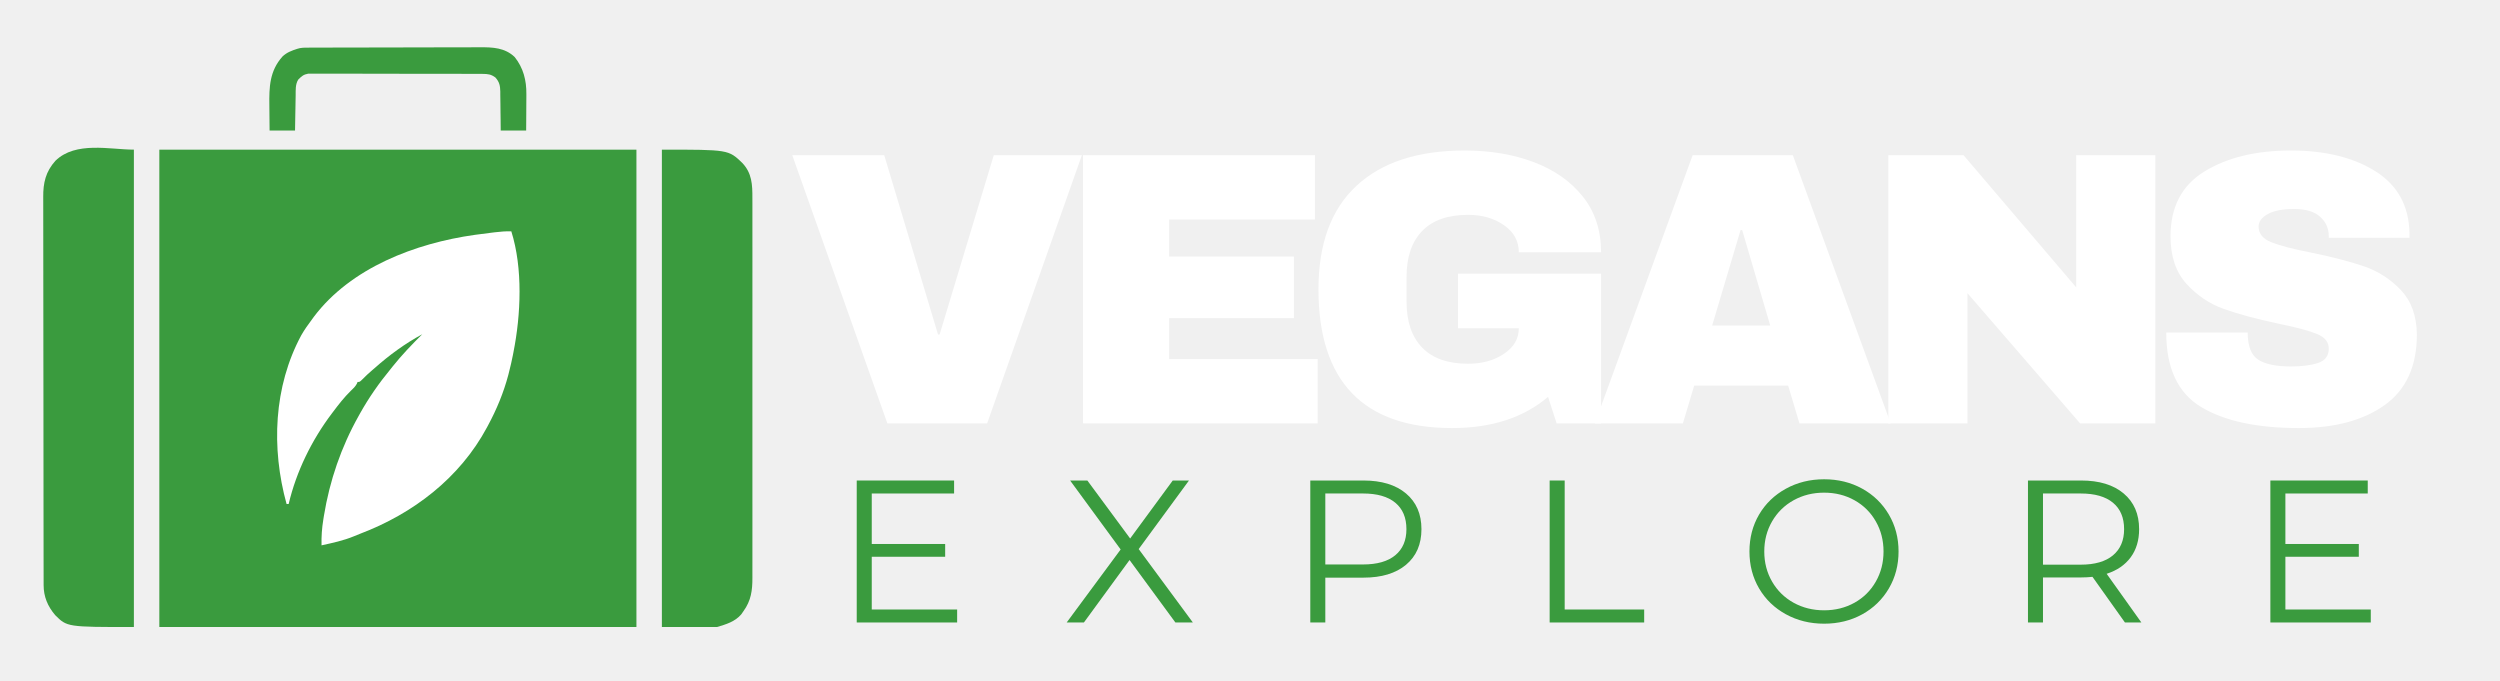
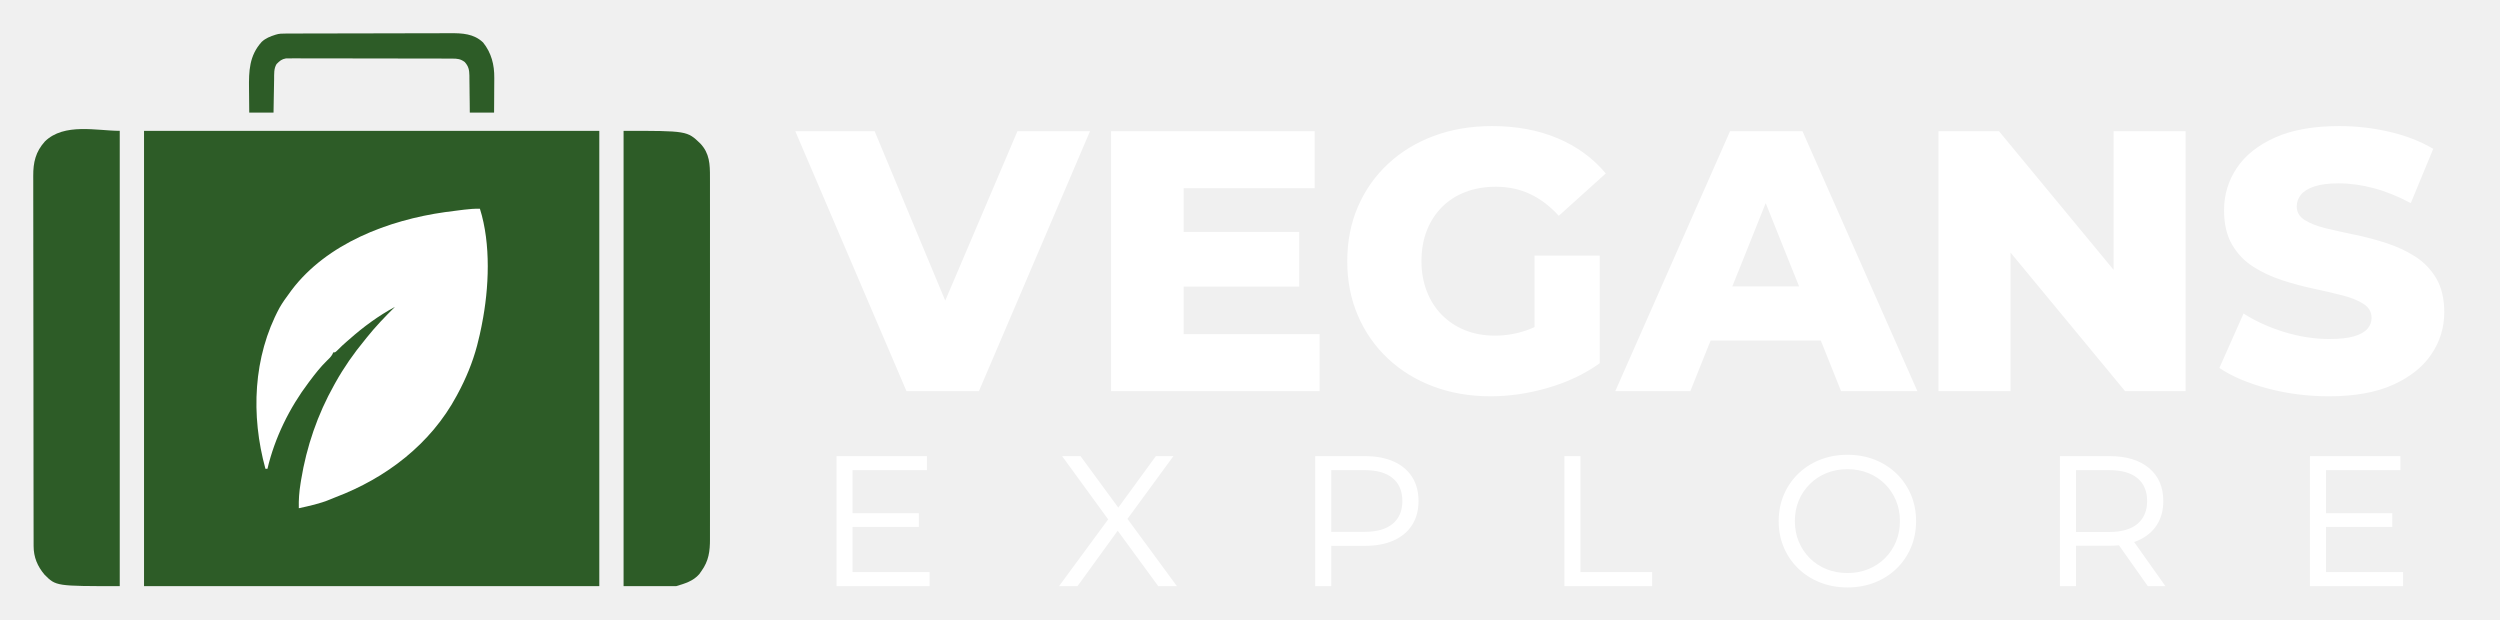
- <svg xmlns="http://www.w3.org/2000/svg" zoomAndPan="magnify" viewBox="80 560 1360 370" preserveAspectRatio="xMidYMid meet" version="1.0">
-   <defs>
-     <g />
-     <clipPath id="29cb00a96b">
-       <rect x="0" width="892" y="0" height="231" />
-     </clipPath>
-     <clipPath id="ec6feef2a8">
-       <rect x="0" width="897" y="0" height="136" />
-     </clipPath>
-   </defs>
-   <path fill="#3A9B3E" d="M 166.676 641.402 C 252.324 641.402 337.973 641.402 426.215 641.402 C 426.215 727.105 426.215 812.809 426.215 901.105 C 340.566 901.105 254.918 901.105 166.676 901.105 C 166.676 815.406 166.676 729.703 166.676 641.402 Z M 166.676 641.402 " fill-opacity="1" fill-rule="nonzero" />
-   <path fill="#ffffff" d="M 358.156 685.844 C 364.5 706.02 363.371 731.129 359.312 751.633 C 359.262 751.891 359.262 751.891 359.012 753.191 C 358.434 756.16 357.754 759.09 357.004 762.023 C 356.922 762.352 356.922 762.352 356.508 764.02 C 353.969 773.574 350.164 782.766 345.469 791.453 C 345.285 791.801 345.102 792.145 344.91 792.5 C 330.105 820.09 304.707 839.457 275.785 850.414 C 274.703 850.832 273.629 851.273 272.562 851.723 C 266.875 854.086 260.914 855.348 254.918 856.668 C 254.789 851.875 255.121 847.332 255.891 842.602 C 255.992 841.957 256.098 841.309 256.203 840.645 C 259.355 821.41 265.566 803.27 275.105 786.262 C 275.336 785.844 275.57 785.422 275.809 784.992 C 280.598 776.426 286.156 768.43 292.406 760.867 C 292.789 760.387 293.168 759.906 293.559 759.414 C 298.527 753.18 304.051 747.43 309.711 741.824 C 300.344 746.891 291.703 753.223 283.758 760.289 C 283.309 760.676 282.859 761.062 282.398 761.457 C 280.586 763.016 278.855 764.598 277.195 766.312 C 275.684 767.793 275.684 767.793 274.527 767.793 C 274.391 768.121 274.254 768.449 274.109 768.789 C 273.219 770.379 272.145 771.379 270.816 772.625 C 267.25 776.125 264.254 779.961 261.262 783.953 C 261.02 784.273 260.773 784.594 260.523 784.926 C 249.609 799.363 241.184 816.523 237.039 834.16 C 236.66 834.16 236.277 834.16 235.887 834.16 C 227.516 803.777 228.812 770.344 243.914 742.344 C 245.633 739.316 247.648 736.527 249.727 733.742 C 250.059 733.281 250.395 732.816 250.738 732.34 C 270.895 705.598 306.062 692.309 338.25 687.77 C 341.266 687.363 344.285 686.973 347.309 686.598 C 347.922 686.523 348.535 686.449 349.168 686.367 C 352.188 686.012 355.117 685.75 358.156 685.844 Z M 358.156 685.844 " fill-opacity="1" fill-rule="nonzero" />
-   <path fill="#3A9B3E" d="M 440.059 641.402 C 476.289 641.402 476.289 641.402 483.82 648.652 C 489.09 654.23 489.336 660.492 489.301 667.781 C 489.305 668.703 489.305 669.625 489.309 670.547 C 489.316 673.07 489.312 675.594 489.309 678.117 C 489.305 680.844 489.309 683.566 489.312 686.293 C 489.32 691.629 489.32 696.965 489.316 702.301 C 489.312 706.637 489.312 710.973 489.312 715.309 C 489.312 715.926 489.312 716.543 489.312 717.18 C 489.312 718.434 489.316 719.688 489.316 720.945 C 489.32 732.703 489.312 744.465 489.305 756.227 C 489.297 766.312 489.297 776.402 489.309 786.488 C 489.316 798.207 489.32 809.926 489.312 821.645 C 489.312 822.895 489.312 824.145 489.312 825.395 C 489.312 826.008 489.312 826.625 489.312 827.258 C 489.309 831.586 489.312 835.918 489.316 840.25 C 489.32 845.527 489.32 850.805 489.312 856.086 C 489.309 858.777 489.305 861.469 489.312 864.164 C 489.316 866.629 489.312 869.098 489.305 871.562 C 489.301 872.453 489.305 873.344 489.309 874.234 C 489.336 881.188 488.594 886.723 484.469 892.449 C 484.051 893.047 483.633 893.641 483.207 894.254 C 479.711 898.262 475.004 899.621 470.047 901.105 C 460.152 901.105 450.254 901.105 440.059 901.105 C 440.059 815.406 440.059 729.703 440.059 641.402 Z M 440.059 641.402 " fill-opacity="1" fill-rule="nonzero" />
-   <path fill="#3A9B3E" d="M 152.832 641.402 C 152.832 727.105 152.832 812.809 152.832 901.105 C 116.508 901.105 116.508 901.105 110 894.609 C 105.934 889.809 103.742 884.602 103.73 878.316 C 103.73 877.941 103.727 877.562 103.727 877.176 C 103.723 875.906 103.723 874.637 103.723 873.371 C 103.723 872.453 103.719 871.539 103.719 870.621 C 103.711 868.098 103.711 865.578 103.707 863.055 C 103.707 860.336 103.699 857.617 103.695 854.898 C 103.684 848.328 103.676 841.762 103.672 835.191 C 103.672 832.098 103.668 829.004 103.664 825.914 C 103.652 815.629 103.645 805.348 103.641 795.066 C 103.641 792.398 103.641 789.727 103.637 787.059 C 103.637 786.398 103.637 785.734 103.637 785.051 C 103.633 774.309 103.617 763.562 103.598 752.82 C 103.578 741.789 103.57 730.758 103.566 719.73 C 103.566 713.535 103.562 707.344 103.547 701.152 C 103.535 695.875 103.531 690.602 103.535 685.328 C 103.539 682.637 103.535 679.945 103.527 677.258 C 103.516 674.793 103.516 672.328 103.523 669.859 C 103.527 668.973 103.523 668.082 103.516 667.191 C 103.461 659.418 104.855 653.367 110.152 647.465 C 121.156 636.691 139.887 641.402 152.832 641.402 Z M 152.832 641.402 " fill-opacity="1" fill-rule="nonzero" />
-   <path fill="#3A9B3E" d="M 247.598 585.914 C 248.031 585.914 248.465 585.91 248.91 585.91 C 250.363 585.902 251.82 585.902 253.273 585.898 C 254.316 585.895 255.355 585.891 256.398 585.887 C 259.82 585.875 263.246 585.867 266.668 585.863 C 267.848 585.859 269.027 585.859 270.207 585.855 C 275.75 585.844 281.297 585.836 286.84 585.832 C 293.23 585.824 299.625 585.812 306.02 585.789 C 310.961 585.77 315.906 585.762 320.852 585.758 C 323.801 585.758 326.754 585.754 329.703 585.738 C 332.484 585.727 335.266 585.723 338.043 585.73 C 339.062 585.73 340.078 585.727 341.094 585.719 C 348.039 585.668 354.66 585.945 359.973 591.012 C 364.715 596.945 366.426 603.742 366.344 611.176 C 366.344 611.746 366.344 612.316 366.34 612.906 C 366.332 614.711 366.32 616.516 366.305 618.32 C 366.297 619.551 366.293 620.777 366.289 622.008 C 366.277 625.012 366.254 628.012 366.23 631.016 C 361.664 631.016 357.098 631.016 352.391 631.016 C 352.383 630.121 352.383 630.121 352.344 625.582 C 352.324 623.84 352.297 622.098 352.27 620.355 C 352.254 619.148 352.242 617.941 352.234 616.734 C 352.223 614.992 352.195 613.254 352.164 611.516 C 352.164 611.246 352.164 611.246 352.164 609.887 C 352.09 606.66 351.738 604.664 349.508 602.16 C 347.141 600.395 345.387 600.211 342.469 600.199 C 342.055 600.199 341.645 600.195 341.219 600.191 C 339.84 600.18 338.461 600.184 337.086 600.188 C 336.094 600.184 335.105 600.176 334.117 600.172 C 331.434 600.16 328.746 600.156 326.062 600.156 C 323.82 600.156 321.578 600.152 319.34 600.148 C 314.051 600.137 308.762 600.137 303.473 600.141 C 298.016 600.145 292.562 600.129 287.105 600.109 C 282.422 600.09 277.738 600.086 273.055 600.086 C 270.254 600.086 267.457 600.086 264.66 600.07 C 262.031 600.059 259.398 600.059 256.77 600.07 C 255.805 600.07 254.84 600.07 253.875 600.062 C 252.555 600.051 251.238 600.059 249.918 600.07 C 249.18 600.07 248.445 600.07 247.684 600.07 C 245.047 600.543 244.117 601.445 242.23 603.312 C 240.629 605.918 240.875 608.938 240.836 611.91 C 240.828 612.457 240.816 613.004 240.805 613.566 C 240.77 615.309 240.742 617.047 240.715 618.789 C 240.695 619.969 240.672 621.152 240.648 622.336 C 240.594 625.23 240.547 628.121 240.5 631.016 C 235.934 631.016 231.363 631.016 226.656 631.016 C 226.617 627.617 226.582 624.223 226.562 620.824 C 226.555 619.672 226.543 618.52 226.527 617.367 C 226.398 607.289 226.637 598.582 233.723 590.688 C 236.02 588.516 238.688 587.543 241.652 586.578 C 243.676 585.902 245.496 585.914 247.598 585.914 Z M 247.598 585.914 " fill-opacity="1" fill-rule="nonzero" />
-   <g transform="matrix(1, 0, 0, 1, 506, 604)">
-     <g clip-path="url(#29cb00a96b)">
-       <g fill="#ffffff" fill-opacity="1">
-         <g transform="translate(1.38316, 186.314)">
-           <g>
-             <path d="M 55.344 0 L 3.609 -145.891 L 53.641 -145.891 L 82.906 -48.344 L 83.766 -48.344 L 113.234 -145.891 L 161.156 -145.891 L 109.625 0 Z M 55.344 0 " />
-           </g>
-         </g>
-       </g>
-       <g fill="#ffffff" fill-opacity="1">
-         <g transform="translate(147.4785, 186.314)">
-           <g>
-             <path d="M 15.688 -145.891 L 141.859 -145.891 L 141.859 -110.906 L 62.547 -110.906 L 62.547 -90.75 L 130.406 -90.75 L 130.406 -57.25 L 62.547 -57.25 L 62.547 -34.984 L 143.344 -34.984 L 143.344 0 L 15.688 0 Z M 15.688 -145.891 " />
-           </g>
-         </g>
-       </g>
-       <g fill="#ffffff" fill-opacity="1">
-         <g transform="translate(281.6995, 186.314)">
-           <g>
-             <path d="M 89.062 -148.438 C 103.051 -148.438 115.629 -146.312 126.797 -142.062 C 137.973 -137.82 146.848 -131.566 153.422 -123.297 C 159.992 -115.035 163.281 -104.969 163.281 -93.094 L 118.531 -93.094 C 118.531 -99.164 115.844 -104.07 110.469 -107.812 C 105.102 -111.562 98.602 -113.438 90.969 -113.438 C 79.938 -113.438 71.594 -110.504 65.938 -104.641 C 60.289 -98.773 57.469 -90.473 57.469 -79.734 L 57.469 -66.156 C 57.469 -55.414 60.289 -47.109 65.938 -41.234 C 71.594 -35.367 79.938 -32.438 90.969 -32.438 C 98.602 -32.438 105.102 -34.238 110.469 -37.844 C 115.844 -41.445 118.531 -46.078 118.531 -51.734 L 85.453 -51.734 L 85.453 -81.422 L 163.281 -81.422 L 163.281 0 L 139.109 0 L 134.438 -14.422 C 121.145 -3.109 103.758 2.547 82.281 2.547 C 58.102 2.547 39.938 -3.773 27.781 -16.422 C 15.625 -29.078 9.547 -47.914 9.547 -72.938 C 9.547 -97.676 16.438 -116.441 30.219 -129.234 C 44 -142.035 63.613 -148.438 89.062 -148.438 Z M 89.062 -148.438 " />
-           </g>
-         </g>
-       </g>
-       <g fill="#ffffff" fill-opacity="1">
-         <g transform="translate(439.4571, 186.314)">
-           <g>
-             <path d="M 113.438 0 L 107.297 -20.562 L 56.188 -20.562 L 50.047 0 L 2.125 0 L 55.344 -145.891 L 109.844 -145.891 L 163.062 0 Z M 65.953 -53.219 L 97.547 -53.219 L 82.281 -105.172 L 81.422 -105.172 Z M 65.953 -53.219 " />
-           </g>
-         </g>
-       </g>
-       <g fill="#ffffff" fill-opacity="1">
-         <g transform="translate(585.5524, 186.314)">
-           <g>
-             <path d="M 120.016 0 L 58.734 -70.828 L 58.734 0 L 15.688 0 L 15.688 -145.891 L 56.609 -145.891 L 117.891 -74 L 117.891 -145.891 L 160.938 -145.891 L 160.938 0 Z M 120.016 0 " />
-           </g>
-         </g>
-       </g>
-       <g fill="#ffffff" fill-opacity="1">
-         <g transform="translate(743.31, 186.314)">
-           <g>
-             <path d="M 76.969 -148.438 C 95.633 -148.438 110.973 -144.656 122.984 -137.094 C 135.004 -129.531 141.156 -118.328 141.438 -103.484 L 141.438 -100.938 L 97.547 -100.938 L 97.547 -101.781 C 97.547 -106.02 95.988 -109.551 92.875 -112.375 C 89.77 -115.207 85.035 -116.625 78.672 -116.625 C 72.453 -116.625 67.68 -115.703 64.359 -113.859 C 61.035 -112.023 59.375 -109.766 59.375 -107.078 C 59.375 -103.266 61.633 -100.438 66.156 -98.594 C 70.676 -96.758 77.957 -94.852 88 -92.875 C 99.727 -90.469 109.375 -87.957 116.938 -85.344 C 124.5 -82.727 131.109 -78.453 136.766 -72.516 C 142.422 -66.578 145.32 -58.52 145.469 -48.344 C 145.469 -31.102 139.633 -18.312 127.969 -9.969 C 116.301 -1.625 100.719 2.547 81.219 2.547 C 58.457 2.547 40.75 -1.27 28.094 -8.906 C 15.445 -16.539 9.125 -30.039 9.125 -49.406 L 53.438 -49.406 C 53.438 -42.051 55.344 -37.133 59.156 -34.656 C 62.977 -32.188 68.914 -30.953 76.969 -30.953 C 82.906 -30.953 87.816 -31.586 91.703 -32.859 C 95.598 -34.141 97.547 -36.758 97.547 -40.719 C 97.547 -44.25 95.391 -46.895 91.078 -48.656 C 86.766 -50.426 79.727 -52.301 69.969 -54.281 C 58.094 -56.82 48.27 -59.473 40.5 -62.234 C 32.727 -64.992 25.941 -69.551 20.141 -75.906 C 14.348 -82.27 11.453 -90.895 11.453 -101.781 C 11.453 -117.758 17.633 -129.531 30 -137.094 C 42.375 -144.656 58.031 -148.438 76.969 -148.438 Z M 76.969 -148.438 " />
-           </g>
-         </g>
-       </g>
-     </g>
+ <svg xmlns="http://www.w3.org/2000/svg" viewBox="-90 2024 6732 1668" role="img" aria-label="Vegans Explore">
+   <g transform="translate(-343.54,1978.16) scale(1.67579)">
+     <path fill="#2D5C27" d="M 382.73 237.594 C 624.145 237.594 865.562 237.594 1114.297 237.594 C 1114.297 479.031 1114.297 720.469 1114.297 969.223 C 872.879 969.223 631.461 969.223 382.73 969.223 C 382.73 727.785 382.73 486.348 382.73 237.594 Z M 382.73 237.594 " />
+     <path fill="#FFFFFF" d="M 922.465 362.785 C 940.336 419.625 937.164 490.367 925.715 548.129 C 925.578 548.855 925.578 548.855 924.871 552.52 C 923.242 560.887 921.328 569.137 919.211 577.395 C 918.98 578.324 918.98 578.324 917.816 583.023 C 910.66 609.945 899.93 635.836 886.699 660.312 C 886.18 661.289 885.66 662.262 885.125 663.262 C 843.398 740.984 771.801 795.547 690.281 826.41 C 687.23 827.586 684.207 828.836 681.191 830.102 C 665.164 836.762 648.359 840.309 631.461 844.035 C 631.098 830.527 632.039 817.73 634.207 804.402 C 634.492 802.582 634.785 800.762 635.082 798.887 C 643.965 744.707 661.473 693.602 688.363 645.68 C 689.016 644.504 689.672 643.32 690.348 642.109 C 703.848 617.977 719.516 595.449 737.133 574.145 C 738.203 572.793 739.273 571.441 740.379 570.047 C 754.387 552.488 769.949 536.281 785.902 520.492 C 759.504 534.766 735.148 552.609 712.746 572.52 C 711.484 573.605 710.219 574.688 708.918 575.809 C 703.816 580.191 698.938 584.66 694.254 589.488 C 689.988 593.652 689.988 593.652 686.734 593.652 C 686.348 594.582 685.961 595.508 685.562 596.461 C 683.047 600.938 680.016 603.758 676.27 607.27 C 666.227 617.129 657.773 627.934 649.344 639.176 C 648.656 640.082 647.969 640.988 647.262 641.922 C 616.5 682.598 592.746 730.934 581.066 780.625 C 579.992 780.625 578.918 780.625 577.812 780.625 C 554.219 695.027 557.879 600.84 600.445 521.953 C 605.285 513.438 610.977 505.574 616.832 497.73 C 617.77 496.426 618.707 495.121 619.676 493.777 C 676.496 418.434 775.621 381.004 866.348 368.215 C 874.852 367.066 883.363 365.969 891.879 364.918 C 893.609 364.703 895.34 364.488 897.121 364.27 C 905.633 363.266 913.895 362.527 922.465 362.785 Z M 922.465 362.785 " />
+     <path fill="#2D5C27" d="M 1153.312 237.594 C 1255.441 237.594 1255.441 237.594 1276.664 258.02 C 1291.52 273.734 1292.215 291.375 1292.117 311.906 C 1292.121 314.504 1292.129 317.098 1292.141 319.695 C 1292.16 326.805 1292.148 333.914 1292.137 341.023 C 1292.125 348.699 1292.141 356.379 1292.156 364.055 C 1292.176 379.086 1292.172 394.117 1292.156 409.148 C 1292.148 421.363 1292.145 433.578 1292.148 445.797 C 1292.152 447.539 1292.152 449.277 1292.152 451.07 C 1292.156 454.605 1292.156 458.137 1292.156 461.672 C 1292.172 494.805 1292.156 527.938 1292.129 561.07 C 1292.109 589.488 1292.109 617.906 1292.133 646.324 C 1292.16 679.336 1292.168 712.348 1292.156 745.359 C 1292.152 748.883 1292.152 752.402 1292.148 755.926 C 1292.148 757.656 1292.148 759.391 1292.148 761.176 C 1292.145 773.375 1292.152 785.574 1292.164 797.773 C 1292.176 812.645 1292.172 827.516 1292.148 842.391 C 1292.133 849.977 1292.129 857.559 1292.145 865.145 C 1292.16 872.094 1292.152 879.043 1292.125 885.992 C 1292.121 888.5 1292.121 891.008 1292.137 893.52 C 1292.219 913.109 1290.125 928.695 1278.492 944.836 C 1277.32 946.512 1276.145 948.188 1274.934 949.918 C 1265.09 961.211 1251.82 965.031 1237.852 969.223 C 1209.953 969.223 1182.055 969.223 1153.312 969.223 C 1153.312 727.785 1153.312 486.348 1153.312 237.594 Z M 1153.312 237.594 " />
+     <path fill="#2D5C27" d="M 343.711 237.594 C 343.711 479.031 343.711 720.469 343.711 969.223 C 241.32 969.223 241.32 969.223 222.977 950.914 C 211.52 937.398 205.336 922.723 205.309 905.02 C 205.305 903.957 205.301 902.895 205.297 901.801 C 205.285 898.23 205.285 894.656 205.289 891.086 C 205.285 888.504 205.277 885.922 205.27 883.34 C 205.254 876.234 205.25 869.129 205.242 862.02 C 205.238 854.363 205.223 846.703 205.207 839.043 C 205.176 820.539 205.16 802.035 205.145 783.527 C 205.137 774.816 205.129 766.102 205.121 757.387 C 205.094 728.422 205.07 699.453 205.059 670.488 C 205.055 662.969 205.051 655.449 205.047 647.934 C 205.047 646.066 205.047 644.195 205.043 642.273 C 205.031 612.004 204.992 581.738 204.938 551.473 C 204.883 520.398 204.855 489.324 204.852 458.254 C 204.848 440.805 204.832 423.359 204.793 405.91 C 204.754 391.055 204.742 376.195 204.758 361.336 C 204.766 353.758 204.762 346.18 204.73 338.598 C 204.703 331.652 204.703 324.707 204.73 317.762 C 204.734 315.258 204.727 312.754 204.707 310.246 C 204.547 288.34 208.48 271.293 223.41 254.664 C 254.426 224.324 307.219 237.594 343.711 237.594 Z M 343.711 237.594 " />
+     <path fill="#2D5C27" d="M 610.832 81.273 C 612.051 81.266 613.273 81.262 614.527 81.258 C 618.629 81.238 622.727 81.23 626.824 81.227 C 629.762 81.215 632.695 81.203 635.629 81.191 C 645.281 81.16 654.934 81.141 664.586 81.125 C 667.91 81.121 671.234 81.113 674.559 81.105 C 690.184 81.074 705.809 81.051 721.434 81.039 C 739.457 81.023 757.477 80.98 775.496 80.914 C 789.434 80.863 803.367 80.84 817.305 80.836 C 825.625 80.832 833.945 80.816 842.262 80.777 C 850.098 80.738 857.934 80.73 865.77 80.746 C 868.633 80.75 871.5 80.738 874.367 80.715 C 893.941 80.57 912.605 81.363 927.582 95.633 C 940.945 112.352 945.77 131.488 945.539 152.441 C 945.535 154.047 945.531 155.652 945.527 157.305 C 945.508 162.391 945.469 167.477 945.426 172.559 C 945.41 176.027 945.395 179.492 945.383 182.957 C 945.348 191.414 945.285 199.871 945.223 208.328 C 932.348 208.328 919.473 208.328 906.207 208.328 C 906.184 205.805 906.184 205.805 906.078 193.023 C 906.016 188.117 905.941 183.207 905.867 178.301 C 905.824 174.898 905.789 171.496 905.766 168.094 C 905.73 163.191 905.656 158.293 905.57 153.395 C 905.57 152.637 905.57 152.637 905.566 148.805 C 905.359 139.719 904.371 134.09 898.078 127.035 C 891.41 122.062 886.469 121.543 878.234 121.52 C 877.074 121.508 875.914 121.5 874.715 121.488 C 870.832 121.461 866.949 121.469 863.066 121.477 C 860.277 121.465 857.488 121.449 854.699 121.434 C 847.133 121.398 839.566 121.395 831.996 121.395 C 825.68 121.395 819.359 121.383 813.043 121.371 C 798.133 121.34 783.227 121.332 768.32 121.344 C 752.945 121.355 737.57 121.32 722.191 121.258 C 708.988 121.207 695.781 121.191 682.578 121.195 C 674.691 121.199 666.805 121.191 658.922 121.152 C 651.504 121.113 644.094 121.117 636.676 121.152 C 633.957 121.156 631.234 121.148 628.52 121.125 C 624.801 121.094 621.086 121.113 617.367 121.148 C 615.293 121.148 613.215 121.145 611.07 121.145 C 603.641 122.484 601.02 125.02 595.695 130.289 C 591.184 137.625 591.879 146.137 591.773 154.504 C 591.742 156.043 591.707 157.586 591.676 159.172 C 591.582 164.074 591.504 168.977 591.43 173.883 C 591.367 177.215 591.305 180.543 591.238 183.875 C 591.078 192.027 590.953 200.176 590.82 208.328 C 577.945 208.328 565.07 208.328 551.801 208.328 C 551.691 198.758 551.594 189.191 551.535 179.621 C 551.512 176.375 551.477 173.129 551.434 169.879 C 551.074 141.484 551.746 116.961 571.719 94.723 C 578.188 88.602 585.711 85.859 594.07 83.141 C 599.773 81.238 604.902 81.273 610.832 81.273 Z M 610.832 81.273 " />
  </g>
-   <g transform="matrix(1, 0, 0, 1, 532, 792)">
-     <g clip-path="url(#ec6feef2a8)">
-       <g fill="#3A9B3E" fill-opacity="1">
-         <g transform="translate(1.480609, 106.6299)">
-           <g>
-             <path d="M 67.203 -7.062 L 67.203 0 L 12.578 0 L 12.578 -77.234 L 65.547 -77.234 L 65.547 -70.172 L 20.75 -70.172 L 20.75 -42.703 L 60.688 -42.703 L 60.688 -35.75 L 20.75 -35.75 L 20.75 -7.062 Z M 67.203 -7.25 " />
-           </g>
-         </g>
-       </g>
-       <g fill="#3A9B3E" fill-opacity="1">
-         <g transform="translate(126.3957, 106.6299)">
-           <g>
-             <path d="M 61.016 0 L 36.078 -33.984 L 11.25 0 L 1.875 0 L 31.234 -39.719 L 3.75 -77.234 L 13.125 -77.234 L 36.406 -45.688 L 59.578 -77.234 L 68.406 -77.234 L 41.047 -39.938 L 70.516 0 Z M 61.016 0 " />
-           </g>
-         </g>
-       </g>
-       <g fill="#3A9B3E" fill-opacity="1">
-         <g transform="translate(248.2211, 106.6299)">
-           <g>
-             <path d="M 41.484 -77.234 C 51.348 -77.234 59.07 -74.879 64.656 -70.172 C 70.25 -65.461 73.047 -58.992 73.047 -50.766 C 73.047 -42.523 70.25 -36.066 64.656 -31.391 C 59.07 -26.723 51.348 -24.391 41.484 -24.391 L 20.75 -24.391 L 20.75 0 L 12.578 0 L 12.578 -77.234 Z M 41.266 -31.562 C 48.922 -31.562 54.77 -33.234 58.812 -36.578 C 62.852 -39.922 64.875 -44.648 64.875 -50.766 C 64.875 -57.016 62.852 -61.812 58.812 -65.156 C 54.77 -68.5 48.922 -70.172 41.266 -70.172 L 20.75 -70.172 L 20.75 -31.562 Z M 41.266 -31.562 " />
-           </g>
-         </g>
-       </g>
-       <g fill="#3A9B3E" fill-opacity="1">
-         <g transform="translate(378.4327, 106.6299)">
-           <g>
-             <path d="M 12.578 -77.234 L 20.75 -77.234 L 20.75 -7.062 L 64 -7.062 L 64 0 L 12.578 0 Z M 12.578 -77.234 " />
-           </g>
-         </g>
-       </g>
-       <g fill="#3A9B3E" fill-opacity="1">
-         <g transform="translate(493.9685, 106.6299)">
-           <g>
-             <path d="M 46.344 0.656 C 38.695 0.656 31.766 -1.051 25.547 -4.469 C 19.328 -7.883 14.469 -12.57 10.969 -18.531 C 7.477 -24.488 5.734 -31.188 5.734 -38.625 C 5.734 -46.051 7.477 -52.742 10.969 -58.703 C 14.469 -64.66 19.328 -69.348 25.547 -72.766 C 31.766 -76.191 38.695 -77.906 46.344 -77.906 C 53.988 -77.906 60.883 -76.211 67.031 -72.828 C 73.176 -69.441 78.016 -64.75 81.547 -58.75 C 85.078 -52.758 86.844 -46.051 86.844 -38.625 C 86.844 -31.188 85.078 -24.469 81.547 -18.469 C 78.016 -12.477 73.176 -7.789 67.031 -4.406 C 60.883 -1.031 53.988 0.656 46.344 0.656 Z M 46.344 -6.625 C 52.445 -6.625 57.961 -8 62.891 -10.75 C 67.816 -13.508 71.676 -17.336 74.469 -22.234 C 77.27 -27.129 78.672 -32.594 78.672 -38.625 C 78.672 -44.656 77.27 -50.113 74.469 -55 C 71.676 -59.895 67.816 -63.723 62.891 -66.484 C 57.961 -69.242 52.445 -70.625 46.344 -70.625 C 40.238 -70.625 34.703 -69.242 29.734 -66.484 C 24.773 -63.723 20.879 -59.895 18.047 -55 C 15.211 -50.113 13.797 -44.656 13.797 -38.625 C 13.797 -32.594 15.211 -27.129 18.047 -22.234 C 20.879 -17.336 24.773 -13.508 29.734 -10.75 C 34.703 -8 40.238 -6.625 46.344 -6.625 Z M 46.344 -6.625 " />
-           </g>
-         </g>
-       </g>
-       <g fill="#3A9B3E" fill-opacity="1">
-         <g transform="translate(638.6352, 106.6299)">
-           <g>
-             <path d="M 65.328 0 L 47.672 -24.828 C 45.68 -24.609 43.617 -24.5 41.484 -24.5 L 20.75 -24.5 L 20.75 0 L 12.578 0 L 12.578 -77.234 L 41.484 -77.234 C 51.348 -77.234 59.07 -74.879 64.656 -70.172 C 70.25 -65.461 73.047 -58.992 73.047 -50.766 C 73.047 -44.723 71.52 -39.625 68.469 -35.469 C 65.414 -31.312 61.055 -28.316 55.391 -26.484 L 74.266 0 Z M 41.266 -31.453 C 48.922 -31.453 54.77 -33.141 58.812 -36.516 C 62.852 -39.898 64.875 -44.648 64.875 -50.766 C 64.875 -57.016 62.852 -61.812 58.812 -65.156 C 54.77 -68.5 48.922 -70.172 41.266 -70.172 L 20.75 -70.172 L 20.75 -31.453 Z M 41.266 -31.453 " />
-           </g>
-         </g>
-       </g>
-       <g fill="#3A9B3E" fill-opacity="1">
-         <g transform="translate(770.5021, 106.6299)">
-           <g>
-             <path d="M 67.203 -7.062 L 67.203 0 L 12.578 0 L 12.578 -77.234 L 65.547 -77.234 L 65.547 -70.172 L 20.75 -70.172 L 20.75 -42.703 L 60.688 -42.703 L 60.688 -35.75 L 20.75 -35.75 L 20.75 -7.062 Z M 67.203 -7.062 " />
-           </g>
-         </g>
-       </g>
-     </g>
-   </g>
+   <path fill="#FFFFFF" transform="translate(2065.61,3077.32)" d="M285.379 0.0 -14.035 -700.0H199.624L452.105 -94.105H325.931L584.171 -700.0H779.554L480.451 0.0Z M836.344 0.0V-700.0H1384.552V-546.515H1031.726V-153.485H1397.863V0.0ZM1017.898 -281.482V-428.829H1342.932V-281.482Z M1858.31 13.828Q1774.552 13.828 1703.983 -12.672Q1633.414 -39.172 1581.534 -88.017Q1529.655 -136.862 1500.965 -203.396Q1472.275 -269.931 1472.275 -350.0Q1472.275 -430.069 1500.965 -496.604Q1529.655 -563.138 1582.034 -611.983Q1634.414 -660.828 1705.672 -687.328Q1776.931 -713.828 1862.379 -713.828Q1960.794 -713.828 2038.725 -681.0Q2116.656 -648.172 2168.415 -586.275L2041.93 -472.205Q2006.137 -511.446 1964.379 -530.946Q1922.621 -550.446 1872.207 -550.446Q1827.311 -550.446 1790.381 -536.274Q1753.45 -522.102 1727.105 -495.533Q1700.761 -468.964 1686.434 -432.31Q1672.106 -395.655 1672.106 -350.0Q1672.106 -306.035 1686.434 -269.035Q1700.761 -232.036 1727.105 -205.312Q1753.45 -178.588 1789.536 -164.071Q1825.621 -149.554 1869.828 -149.554Q1914.172 -149.554 1955.896 -164.14Q1997.62 -178.726 2040.93 -213.898L2152.139 -75.172Q2091.552 -31.862 2012.966 -9.017Q1934.379 13.828 1858.31 13.828ZM2152.139 -75.172 1976.619 -100.517V-364.966H2152.139Z M2193.965 0.0 2503.068 -700.0H2698.14L3007.554 0.0H2802.033L2560.207 -603.206H2637.932L2396.106 0.0ZM2362.932 -136.275 2413.932 -282.07H2755.793L2807.104 -136.275Z M3064.344 0.0V-700.0H3227.312L3612.792 -233.659H3535.825V-700.0H3729.829V0.0H3566.86L3181.38 -466.341H3258.347V0.0Z M4115.517 13.828Q4029.69 13.828 3950.172 -7.414Q3870.655 -28.655 3820.758 -62.517L3885.897 -209.071Q3933.104 -178.519 3994.759 -159.467Q4056.414 -140.416 4116.897 -140.416Q4158.344 -140.416 4182.965 -147.553Q4207.585 -154.691 4219.068 -167.536Q4230.55 -180.38 4230.55 -197.345Q4230.55 -221.0 4208.929 -234.948Q4187.309 -248.896 4152.033 -257.948Q4116.757 -266.999 4074.516 -275.965Q4032.275 -284.93 3989.689 -298.775Q3947.102 -312.62 3911.827 -335.154Q3876.551 -357.689 3854.93 -394.568Q3833.31 -431.448 3833.31 -487.448Q3833.31 -549.655 3867.637 -600.983Q3901.965 -652.31 3970.896 -683.069Q4039.828 -713.828 4143.483 -713.828Q4211.69 -713.828 4278.208 -698.517Q4344.725 -683.207 4396.622 -652.517L4336.173 -506.343Q4286.035 -533.274 4237.069 -546.429Q4188.104 -559.584 4141.794 -559.584Q4100.967 -559.584 4076.002 -551.102Q4051.036 -542.619 4040.054 -528.585Q4029.071 -514.551 4029.071 -497.275Q4029.071 -474.31 4050.692 -460.707Q4072.313 -447.104 4107.588 -438.552Q4142.864 -430.001 4185.45 -421.225Q4228.036 -412.449 4270.278 -398.759Q4312.519 -385.07 4347.795 -362.69Q4383.071 -340.311 4404.691 -303.777Q4426.312 -267.242 4426.312 -212.242Q4426.312 -151.035 4391.829 -99.707Q4357.346 -48.379 4288.604 -17.276Q4219.863 13.828 4115.517 13.828Z" />
+   <path fill="#FFFFFF" transform="translate(1996.72,3602.25)" d="M165.865 0V-350H409.36V-312.274H209.031V-37.726H416.507V0ZM205.119 -159.24V-196.26H387.565V-159.24ZM765.124 0L909.564 -196.29V-162.887L773.36 -350H822.906L934.322 -198.143L914.739 -197.79L1025.802 -350H1073.084L938.027 -165.593V-196.407L1082.378 0H1032.126L913.533 -162.093H932.41L814.876 0ZM1454.868 0V-350H1588.539Q1633.656 -350 1665.994 -335.544Q1698.331 -321.089 1715.714 -294.001Q1733.095 -266.913 1733.095 -229.002Q1733.095 -191.591 1715.714 -164.429Q1698.331 -137.268 1665.994 -122.812Q1633.656 -108.357 1588.539 -108.357H1478.715L1498.033 -128.734V0ZM1498.033 -124.794L1478.715 -146.083H1587.422Q1637.632 -146.083 1663.605 -167.835Q1689.577 -189.587 1689.577 -229.002Q1689.577 -268.917 1663.605 -290.596Q1637.632 -312.274 1587.422 -312.274H1478.715L1498.033 -333.562ZM2125.945 0V-350H2169.11V-37.726H2362.086V0ZM2888.146 3.617Q2848.311 3.617 2814.426 -9.809Q2780.541 -23.236 2755.585 -47.412Q2730.629 -71.589 2716.776 -104.031Q2702.924 -136.474 2702.924 -175Q2702.924 -213.526 2716.776 -245.969Q2730.629 -278.411 2755.63 -302.639Q2780.63 -326.866 2814.394 -340.241Q2848.157 -353.617 2888.069 -353.617Q2927.98 -353.617 2961.642 -340.304Q2995.305 -326.991 3020.23 -302.878Q3045.155 -278.764 3059.008 -246.2Q3072.861 -213.635 3072.861 -174.965Q3072.861 -136.294 3059.008 -103.765Q3045.155 -71.236 3020.23 -47.122Q2995.305 -23.009 2961.642 -9.696Q2927.98 3.617 2888.146 3.617ZM2888.069 -35.167Q2918.424 -35.167 2944.157 -45.603Q2969.891 -56.038 2988.984 -75.031Q3008.077 -94.024 3018.71 -119.441Q3029.343 -144.858 3029.343 -175.107Q3029.343 -205.355 3018.749 -230.635Q3008.156 -255.915 2989.046 -274.928Q2969.937 -293.94 2944.18 -304.386Q2918.424 -314.833 2888.069 -314.833Q2857.714 -314.833 2831.875 -304.375Q2806.037 -293.917 2786.866 -274.884Q2767.696 -255.851 2757.069 -230.543Q2746.442 -205.235 2746.442 -175.116Q2746.442 -144.998 2757.052 -119.581Q2767.663 -94.164 2786.805 -75.049Q2805.946 -55.933 2831.83 -45.55Q2857.714 -35.167 2888.069 -35.167ZM3460.342 0V-350H3594.013Q3661.336 -350 3699.953 -317.986Q3738.57 -285.972 3738.57 -229.002Q3738.57 -191.591 3721.188 -164.606Q3703.806 -137.621 3671.468 -123.165Q3639.13 -108.71 3594.013 -108.71H3484.189L3503.507 -128.734V0ZM3696.846 0L3607.11 -127H3654.187L3744.275 0ZM3503.507 -124.794L3484.189 -145.73H3592.896Q3643.106 -145.73 3669.079 -167.658Q3695.052 -189.587 3695.052 -229.002Q3695.052 -268.917 3669.079 -290.596Q3643.106 -312.274 3592.896 -312.274H3484.189L3503.507 -333.562ZM4133.554 0V-350H4377.048V-312.274H4176.719V-37.726H4384.195V0ZM4172.808 -159.24V-196.26H4355.253V-159.24Z" />
</svg>
